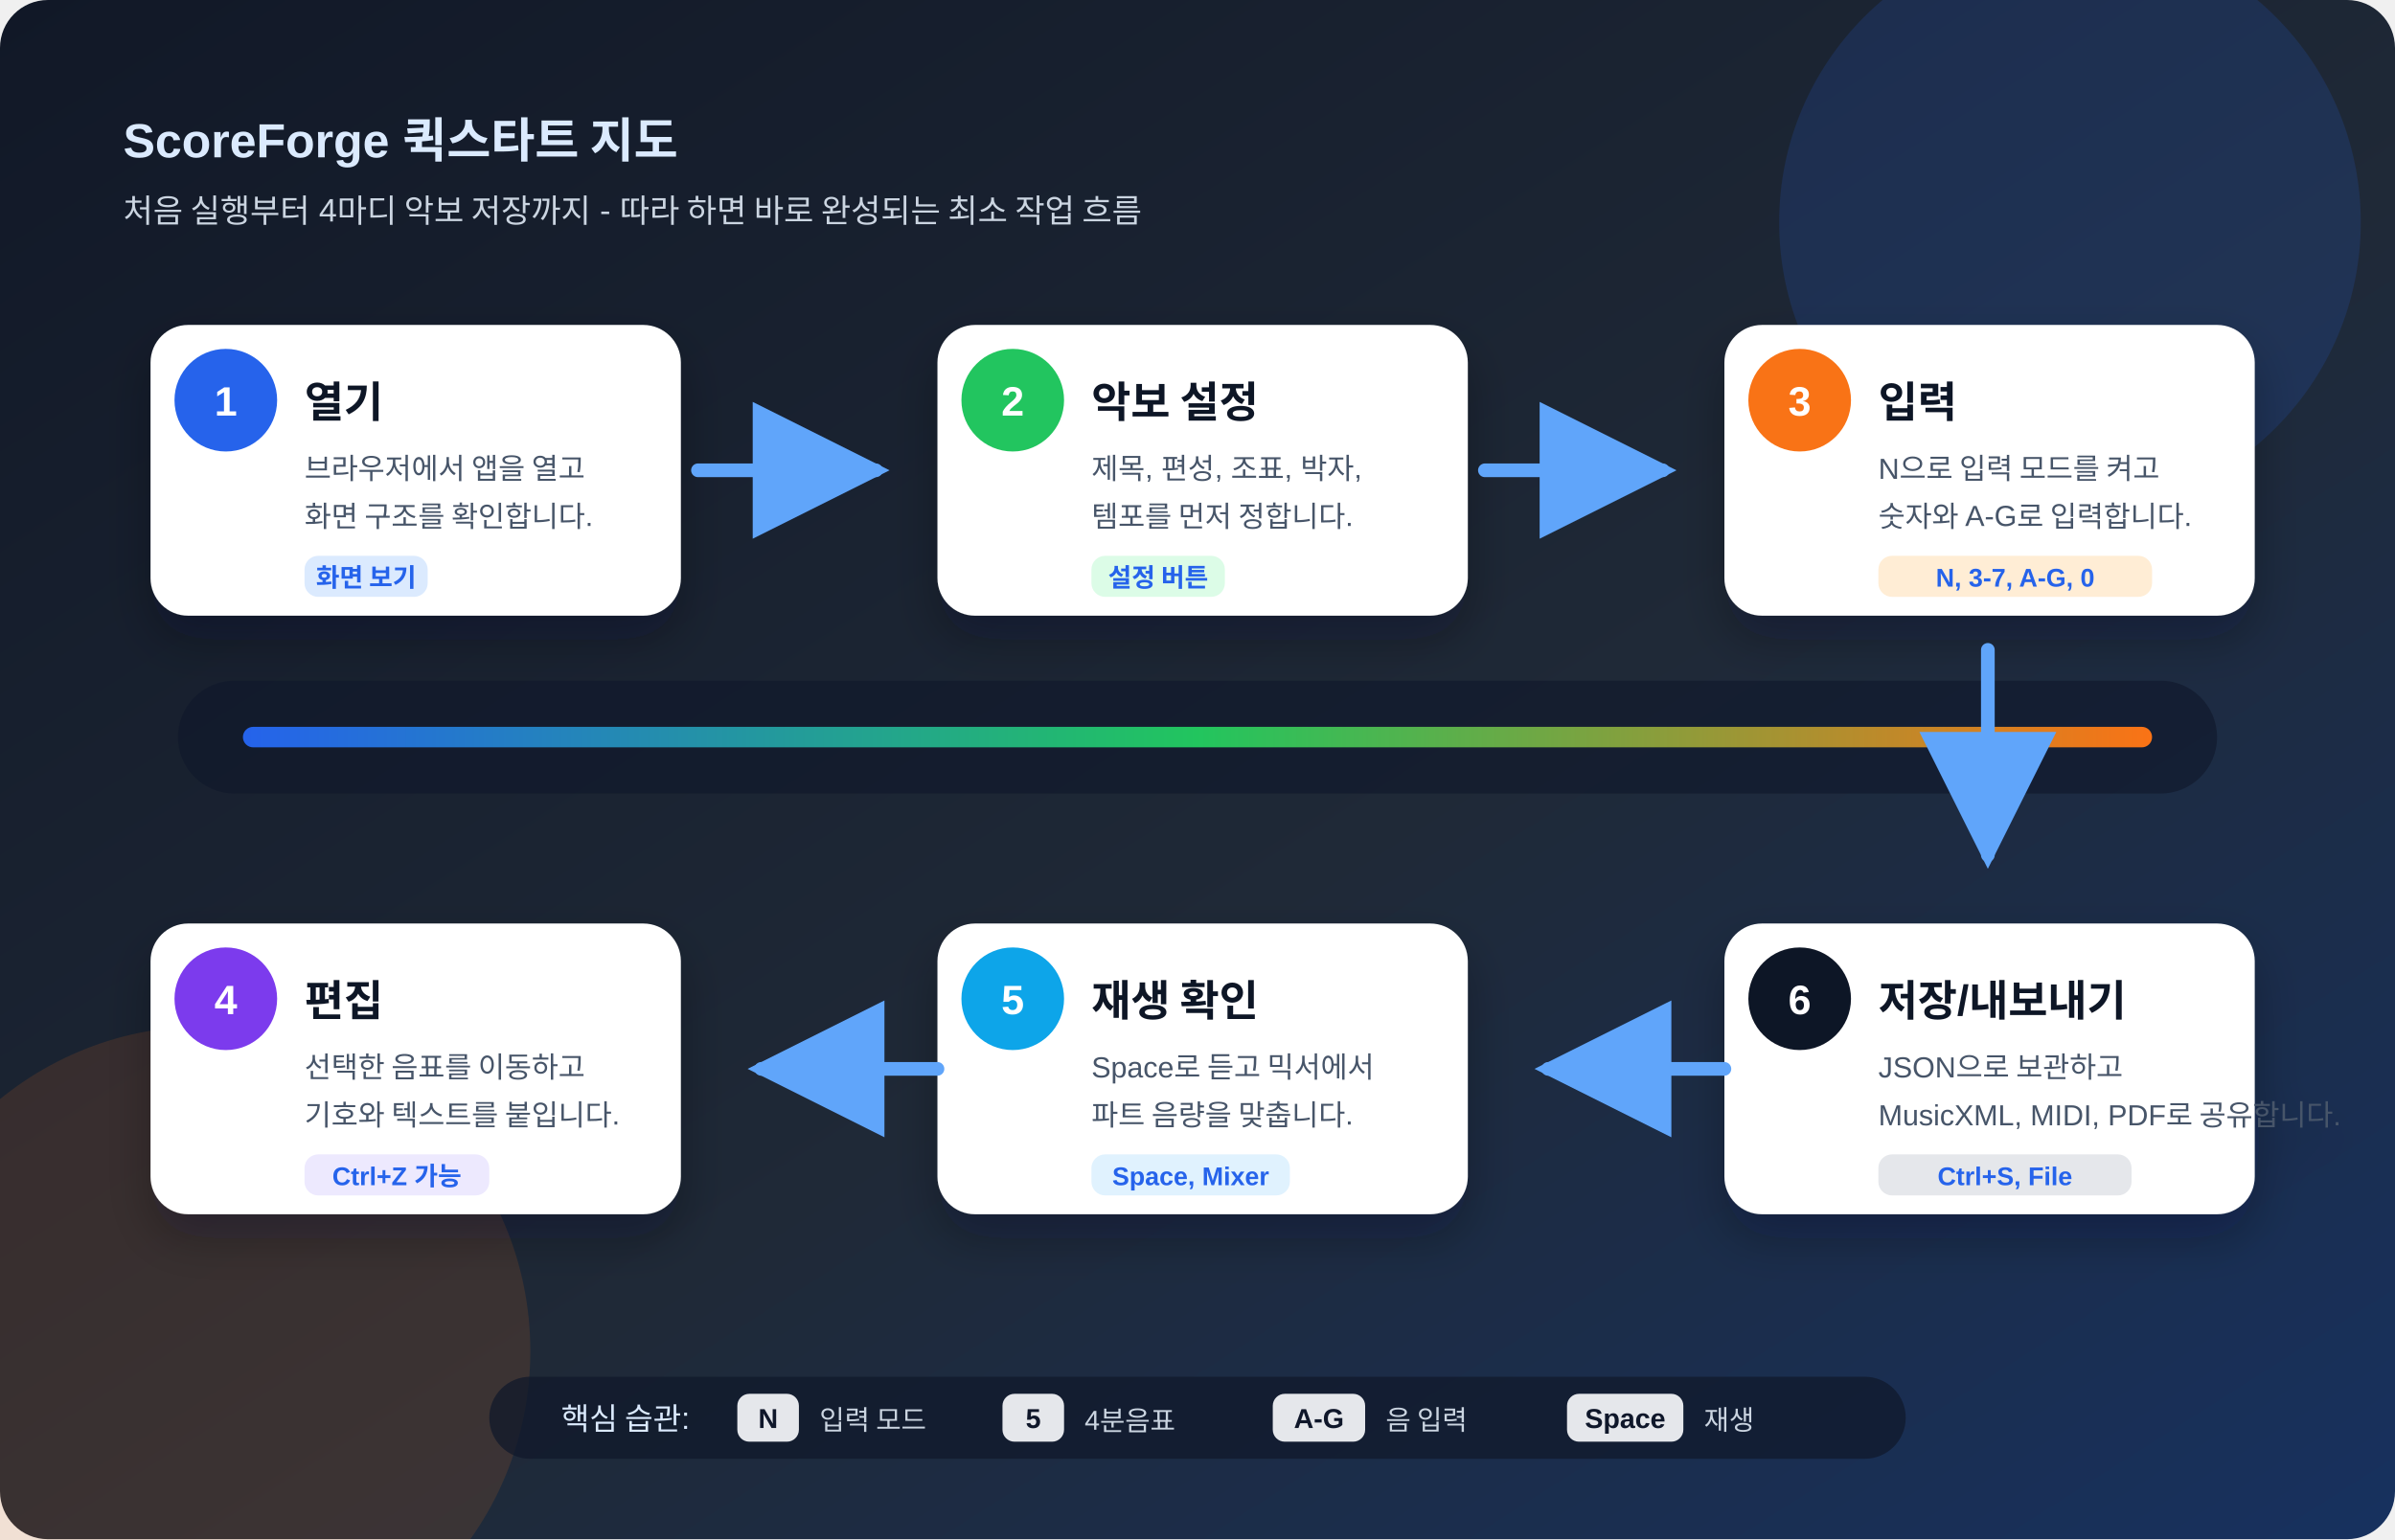
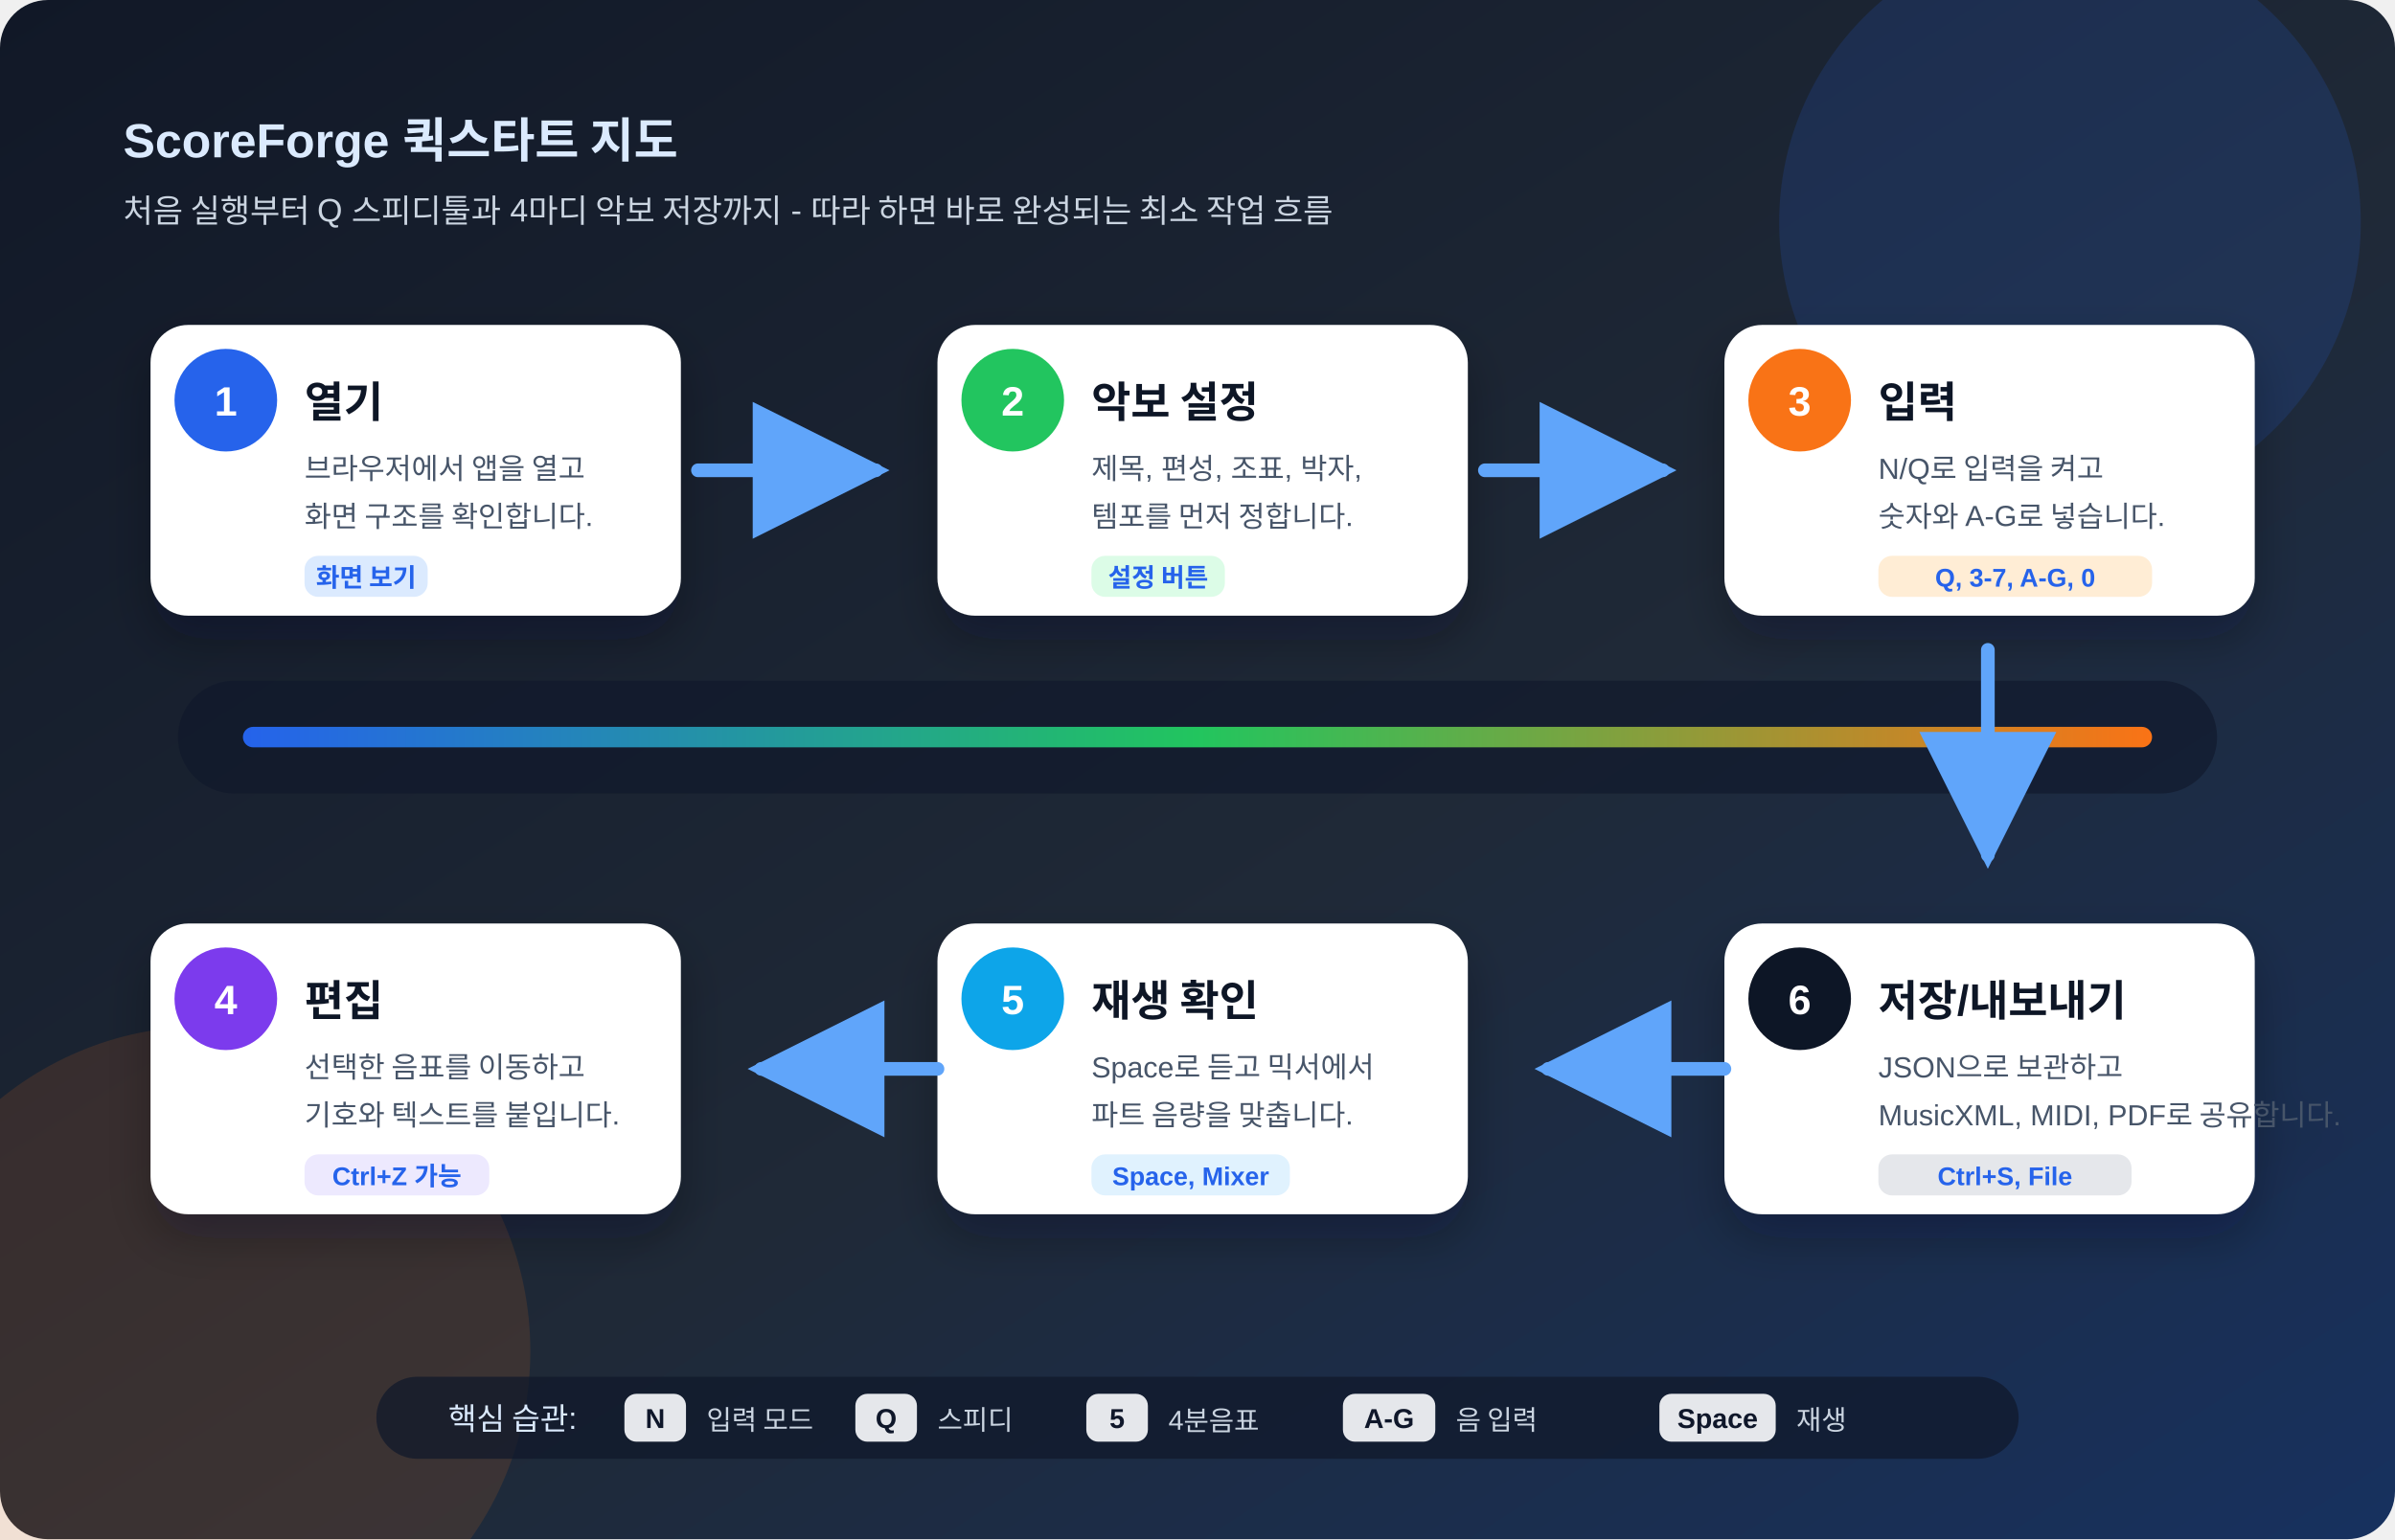
<svg xmlns="http://www.w3.org/2000/svg" viewBox="0 0 1400 900" role="img" aria-labelledby="title desc">
  <defs>
    <linearGradient id="bg" x1="0" x2="1" y1="0" y2="1">
      <stop offset="0" stop-color="#111827" />
      <stop offset="0.56" stop-color="#1f2937" />
      <stop offset="1" stop-color="#17315f" />
    </linearGradient>
    <linearGradient id="rail" x1="0" x2="1">
      <stop offset="0" stop-color="#2563eb" />
      <stop offset="0.5" stop-color="#22c55e" />
      <stop offset="1" stop-color="#f97316" />
    </linearGradient>
    <filter id="shadow" x="-20%" y="-20%" width="140%" height="140%">
      <feDropShadow dx="0" dy="14" stdDeviation="14" flood-color="#020617" flood-opacity=".28" />
    </filter>
    <marker id="arrow" viewBox="0 0 12 12" refX="10" refY="6" markerWidth="12" markerHeight="12" orient="auto">
      <path d="M1 1l10 5-10 5z" fill="#60a5fa" />
    </marker>
    <style>
      text { font-family: "Malgun Gothic", "Apple SD Gothic Neo", Arial, sans-serif; }
      .label { fill: #dbeafe; font-size: 28px; font-weight: 900; }
      .small { fill: #cbd5e1; font-size: 19px; }
      .card-title { fill: #111827; font-size: 25px; font-weight: 900; }
      .card-body { fill: #475569; font-size: 17px; }
      .hint { fill: #2563eb; font-size: 15px; font-weight: 900; }
      .num { fill: #fff; font-size: 24px; font-weight: 900; }
      .key { fill: #0f172a; font-size: 16px; font-weight: 900; }
    </style>
  </defs>
  <rect width="1400" height="900" rx="28" fill="url(#bg)" />
  <circle cx="1210" cy="130" r="170" fill="#2563eb" opacity=".16" />
  <circle cx="120" cy="790" r="190" fill="#f97316" opacity=".13" />
  <text x="72" y="92" class="label">ScoreForge 퀵스타트 지도</text>
-   <text x="72" y="130" class="small">처음 실행부터 4마디 악보 저장까지 - 따라 하면 바로 완성되는 최소 작업 흐름</text>
+   <text x="72" y="130" class="small">처음 실행부터 Q 스피디툴과 4마디 악보 저장까지 - 따라 하면 바로 완성되는 최소 작업 흐름</text>
  <rect x="104" y="398" width="1192" height="66" rx="33" fill="#0f172a" opacity=".62" />
  <rect x="142" y="425" width="1116" height="12" rx="6" fill="url(#rail)" />
  <g filter="url(#shadow)">
    <g transform="translate(88 190)">
      <rect width="310" height="170" rx="22" fill="#fff" />
      <circle cx="44" cy="44" r="30" fill="#2563eb" />
      <text x="44" y="53" text-anchor="middle" class="num">1</text>
      <text x="90" y="54" class="card-title">열기</text>
      <text x="90" y="90" class="card-body">브라우저에서 앱을 열고</text>
      <text x="90" y="118" class="card-body">화면 구조를 확인합니다.</text>
      <rect x="90" y="135" width="72" height="24" rx="8" fill="#dbeafe" />
      <text x="126" y="153" text-anchor="middle" class="hint">화면 보기</text>
    </g>
    <g transform="translate(548 190)">
      <rect width="310" height="170" rx="22" fill="#fff" />
      <circle cx="44" cy="44" r="30" fill="#22c55e" />
      <text x="44" y="53" text-anchor="middle" class="num">2</text>
      <text x="90" y="54" class="card-title">악보 설정</text>
      <text x="90" y="90" class="card-body">제목, 편성, 조표, 박자,</text>
      <text x="90" y="118" class="card-body">템포를 먼저 정합니다.</text>
      <rect x="90" y="135" width="78" height="24" rx="8" fill="#dcfce7" />
      <text x="129" y="153" text-anchor="middle" class="hint">설정 버튼</text>
    </g>
    <g transform="translate(1008 190)">
      <rect width="310" height="170" rx="22" fill="#fff" />
      <circle cx="44" cy="44" r="30" fill="#f97316" />
      <text x="44" y="53" text-anchor="middle" class="num">3</text>
      <text x="90" y="54" class="card-title">입력</text>
-       <text x="90" y="90" class="card-body">N으로 입력 모드를 켜고</text>
-       <text x="90" y="118" class="card-body">숫자와 A-G로 입력합니다.</text>
+       <text x="90" y="90" class="card-body">N/Q로 입력을 켜고</text>
+       <text x="90" y="118" class="card-body">숫자와 A-G로 넣습니다.</text>
      <rect x="90" y="135" width="160" height="24" rx="8" fill="#ffedd5" />
-       <text x="170" y="153" text-anchor="middle" class="hint">N, 3-7, A-G, 0</text>
+       <text x="170" y="153" text-anchor="middle" class="hint">Q, 3-7, A-G, 0</text>
    </g>
    <g transform="translate(88 540)">
      <rect width="310" height="170" rx="22" fill="#fff" />
      <circle cx="44" cy="44" r="30" fill="#7c3aed" />
      <text x="44" y="53" text-anchor="middle" class="num">4</text>
      <text x="90" y="54" class="card-title">편집</text>
      <text x="90" y="90" class="card-body">선택한 음표를 이동하고</text>
      <text x="90" y="118" class="card-body">기호와 텍스트를 붙입니다.</text>
      <rect x="90" y="135" width="108" height="24" rx="8" fill="#ede9fe" />
      <text x="144" y="153" text-anchor="middle" class="hint">Ctrl+Z 가능</text>
    </g>
    <g transform="translate(548 540)">
      <rect width="310" height="170" rx="22" fill="#fff" />
      <circle cx="44" cy="44" r="30" fill="#0ea5e9" />
      <text x="44" y="53" text-anchor="middle" class="num">5</text>
      <text x="90" y="54" class="card-title">재생 확인</text>
      <text x="90" y="90" class="card-body">Space로 듣고 믹서에서</text>
      <text x="90" y="118" class="card-body">파트 음량을 맞춥니다.</text>
      <rect x="90" y="135" width="116" height="24" rx="8" fill="#e0f2fe" />
      <text x="148" y="153" text-anchor="middle" class="hint">Space, Mixer</text>
    </g>
    <g transform="translate(1008 540)">
      <rect width="310" height="170" rx="22" fill="#fff" />
      <circle cx="44" cy="44" r="30" fill="#111827" />
      <text x="44" y="53" text-anchor="middle" class="num">6</text>
      <text x="90" y="54" class="card-title">저장/내보내기</text>
      <text x="90" y="90" class="card-body">JSON으로 보관하고</text>
      <text x="90" y="118" class="card-body">MusicXML, MIDI, PDF로 공유합니다.</text>
      <rect x="90" y="135" width="148" height="24" rx="8" fill="#e5e7eb" />
      <text x="164" y="153" text-anchor="middle" class="hint">Ctrl+S, File</text>
    </g>
  </g>
  <path d="M408 275h104" stroke="#60a5fa" stroke-width="8" stroke-linecap="round" marker-end="url(#arrow)" />
  <path d="M868 275h104" stroke="#60a5fa" stroke-width="8" stroke-linecap="round" marker-end="url(#arrow)" />
  <path d="M1162 380v120" stroke="#60a5fa" stroke-width="8" stroke-linecap="round" marker-end="url(#arrow)" />
  <path d="M1008 625H905" stroke="#60a5fa" stroke-width="8" stroke-linecap="round" marker-end="url(#arrow)" />
  <path d="M548 625H445" stroke="#60a5fa" stroke-width="8" stroke-linecap="round" marker-end="url(#arrow)" />
-   <g transform="translate(286 805)">
-     <rect width="828" height="48" rx="24" fill="#0f172a" opacity=".72" />
+   <g transform="translate(220 805)">
+     <rect width="960" height="48" rx="24" fill="#0f172a" opacity=".72" />
    <text x="42" y="31" fill="#dbeafe" font-size="18" font-family="Malgun Gothic">핵심 습관:</text>
    <g transform="translate(145 10)">
      <rect width="36" height="28" rx="7" fill="#e5e7eb" />
      <text x="18" y="20" text-anchor="middle" class="key">N</text>
      <text x="48" y="21" fill="#cbd5e1" font-size="16">입력 모드</text>
    </g>
-     <g transform="translate(300 10)">
+     <g transform="translate(280 10)">
+       <rect width="36" height="28" rx="7" fill="#e5e7eb" />
+       <text x="18" y="20" text-anchor="middle" class="key">Q</text>
+       <text x="48" y="21" fill="#cbd5e1" font-size="16">스피디</text>
+     </g>
+     <g transform="translate(415 10)">
      <rect width="36" height="28" rx="7" fill="#e5e7eb" />
      <text x="18" y="20" text-anchor="middle" class="key">5</text>
      <text x="48" y="21" fill="#cbd5e1" font-size="16">4분음표</text>
    </g>
-     <g transform="translate(458 10)">
+     <g transform="translate(565 10)">
      <rect width="54" height="28" rx="7" fill="#e5e7eb" />
      <text x="27" y="20" text-anchor="middle" class="key">A-G</text>
      <text x="66" y="21" fill="#cbd5e1" font-size="16">음 입력</text>
    </g>
-     <g transform="translate(630 10)">
+     <g transform="translate(750 10)">
      <rect width="68" height="28" rx="7" fill="#e5e7eb" />
      <text x="34" y="20" text-anchor="middle" class="key">Space</text>
      <text x="80" y="21" fill="#cbd5e1" font-size="16">재생</text>
    </g>
  </g>
</svg>
